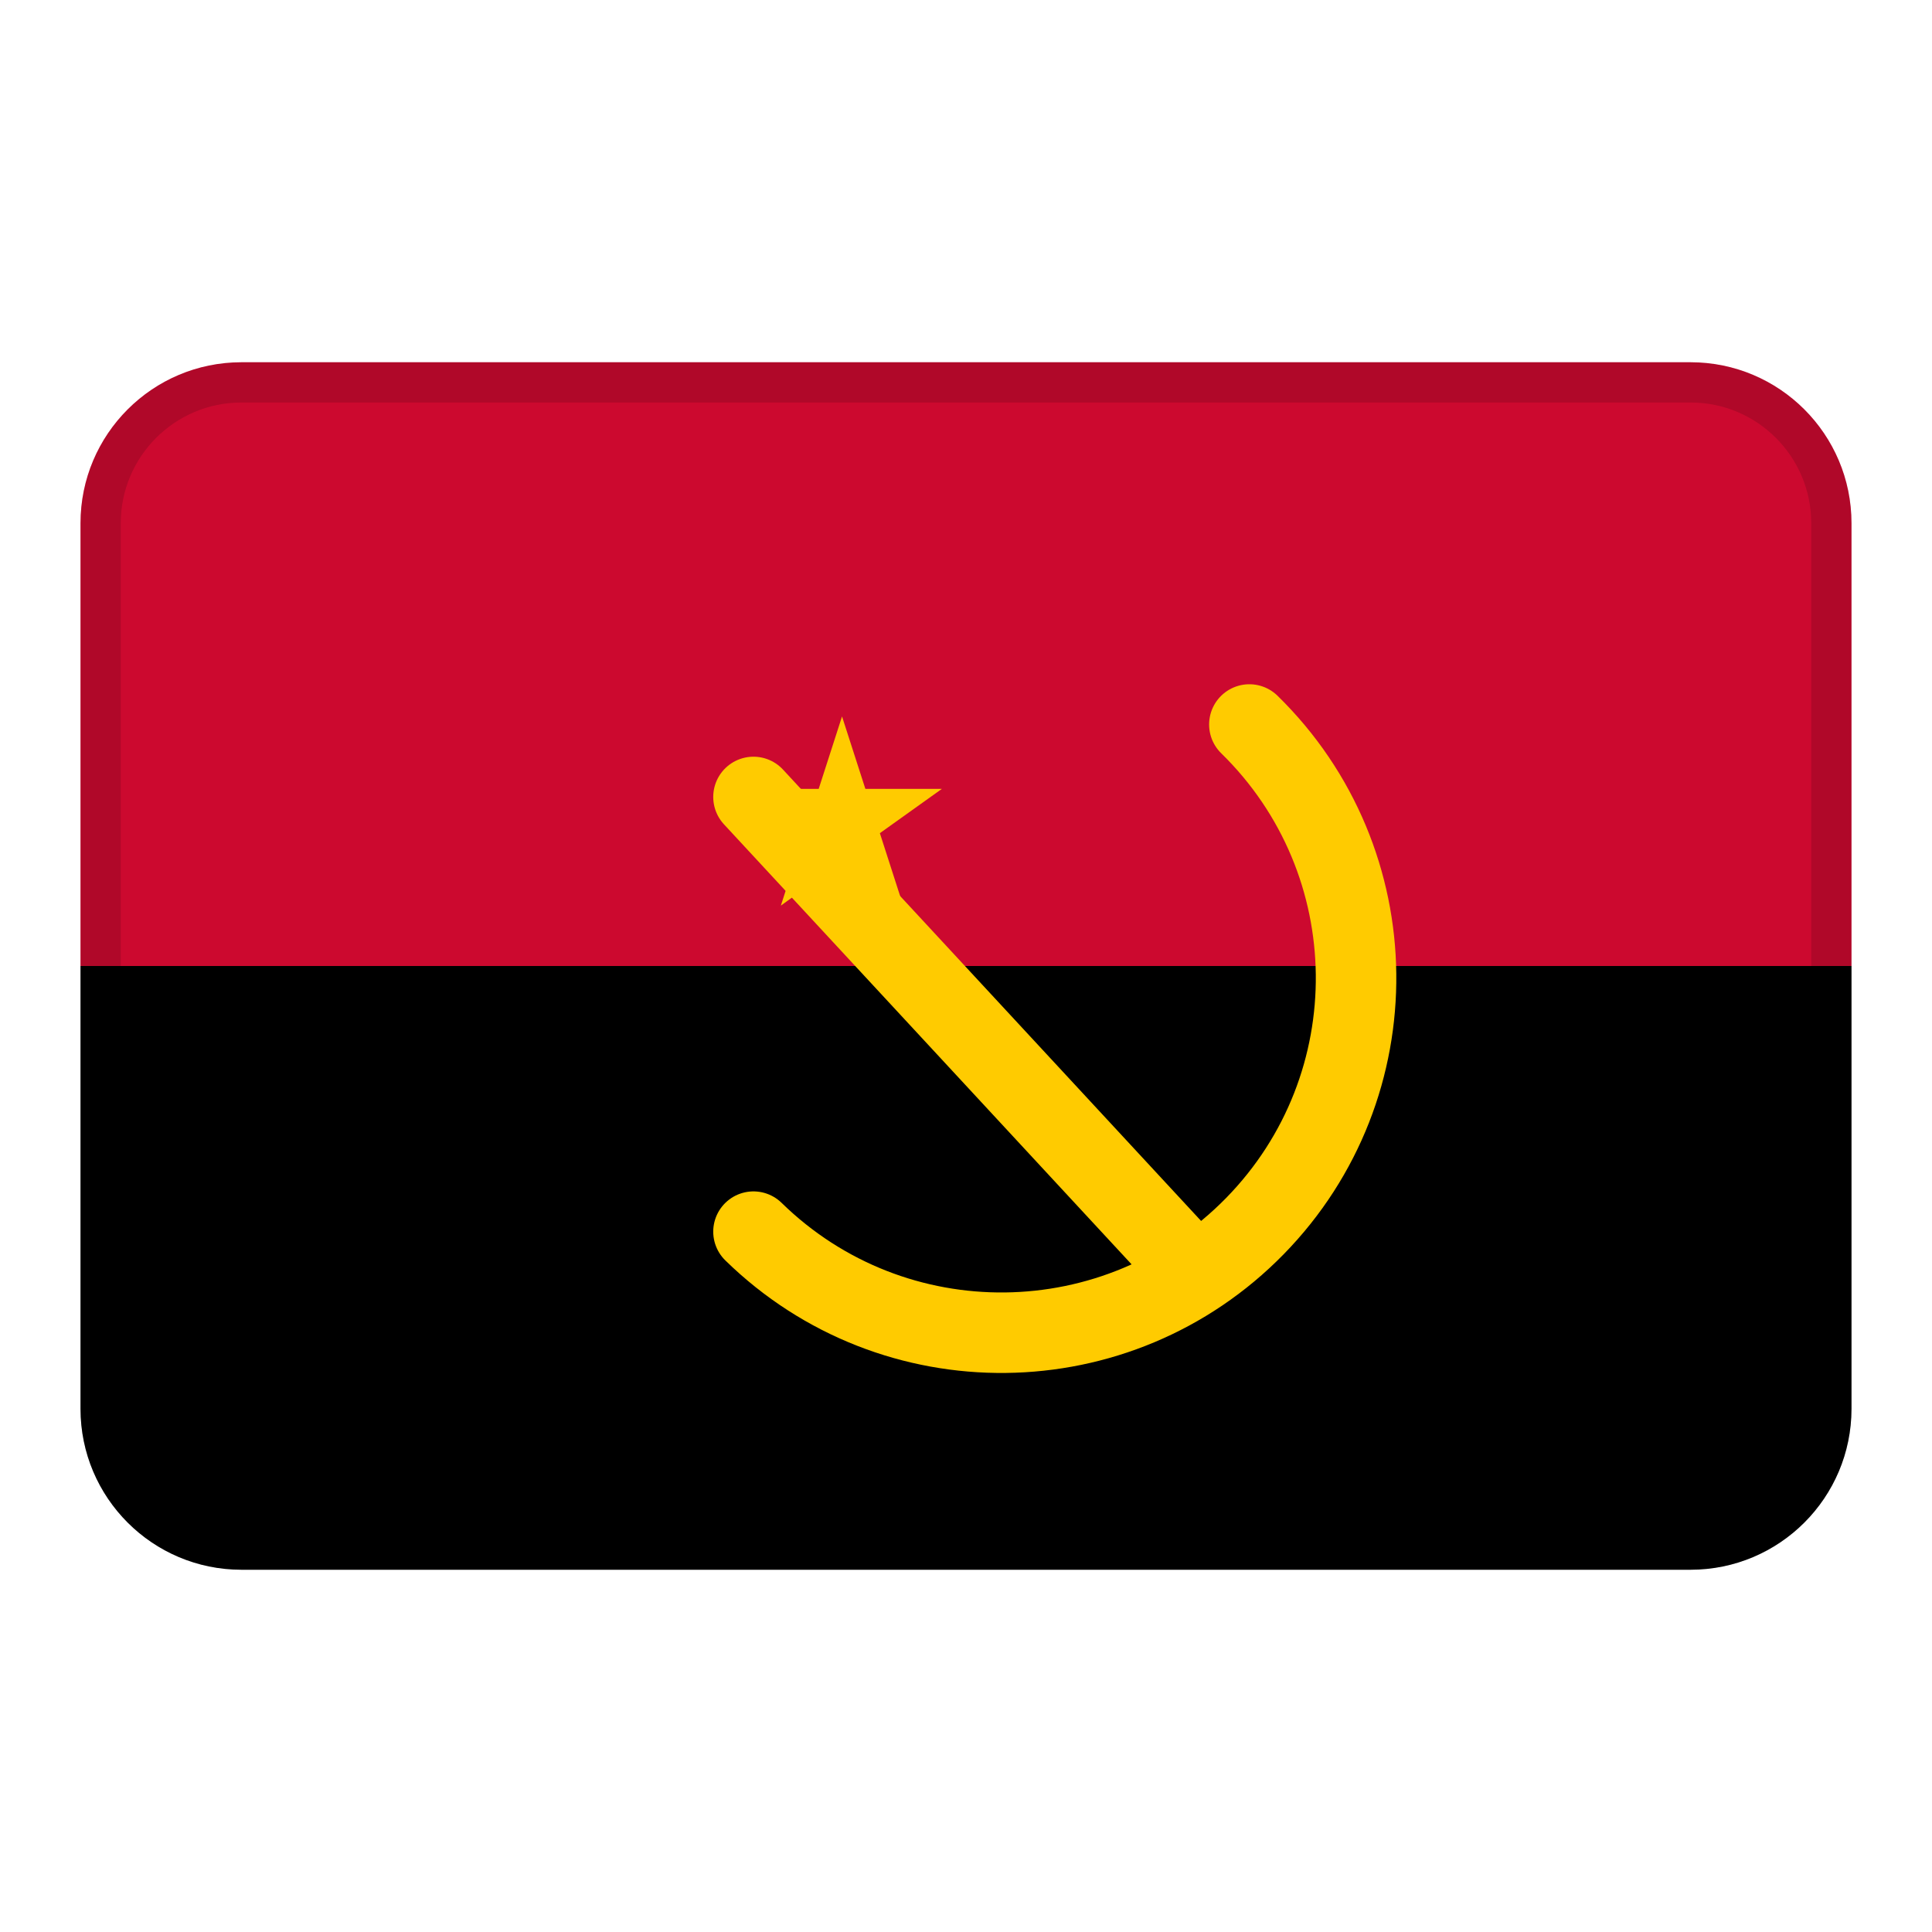
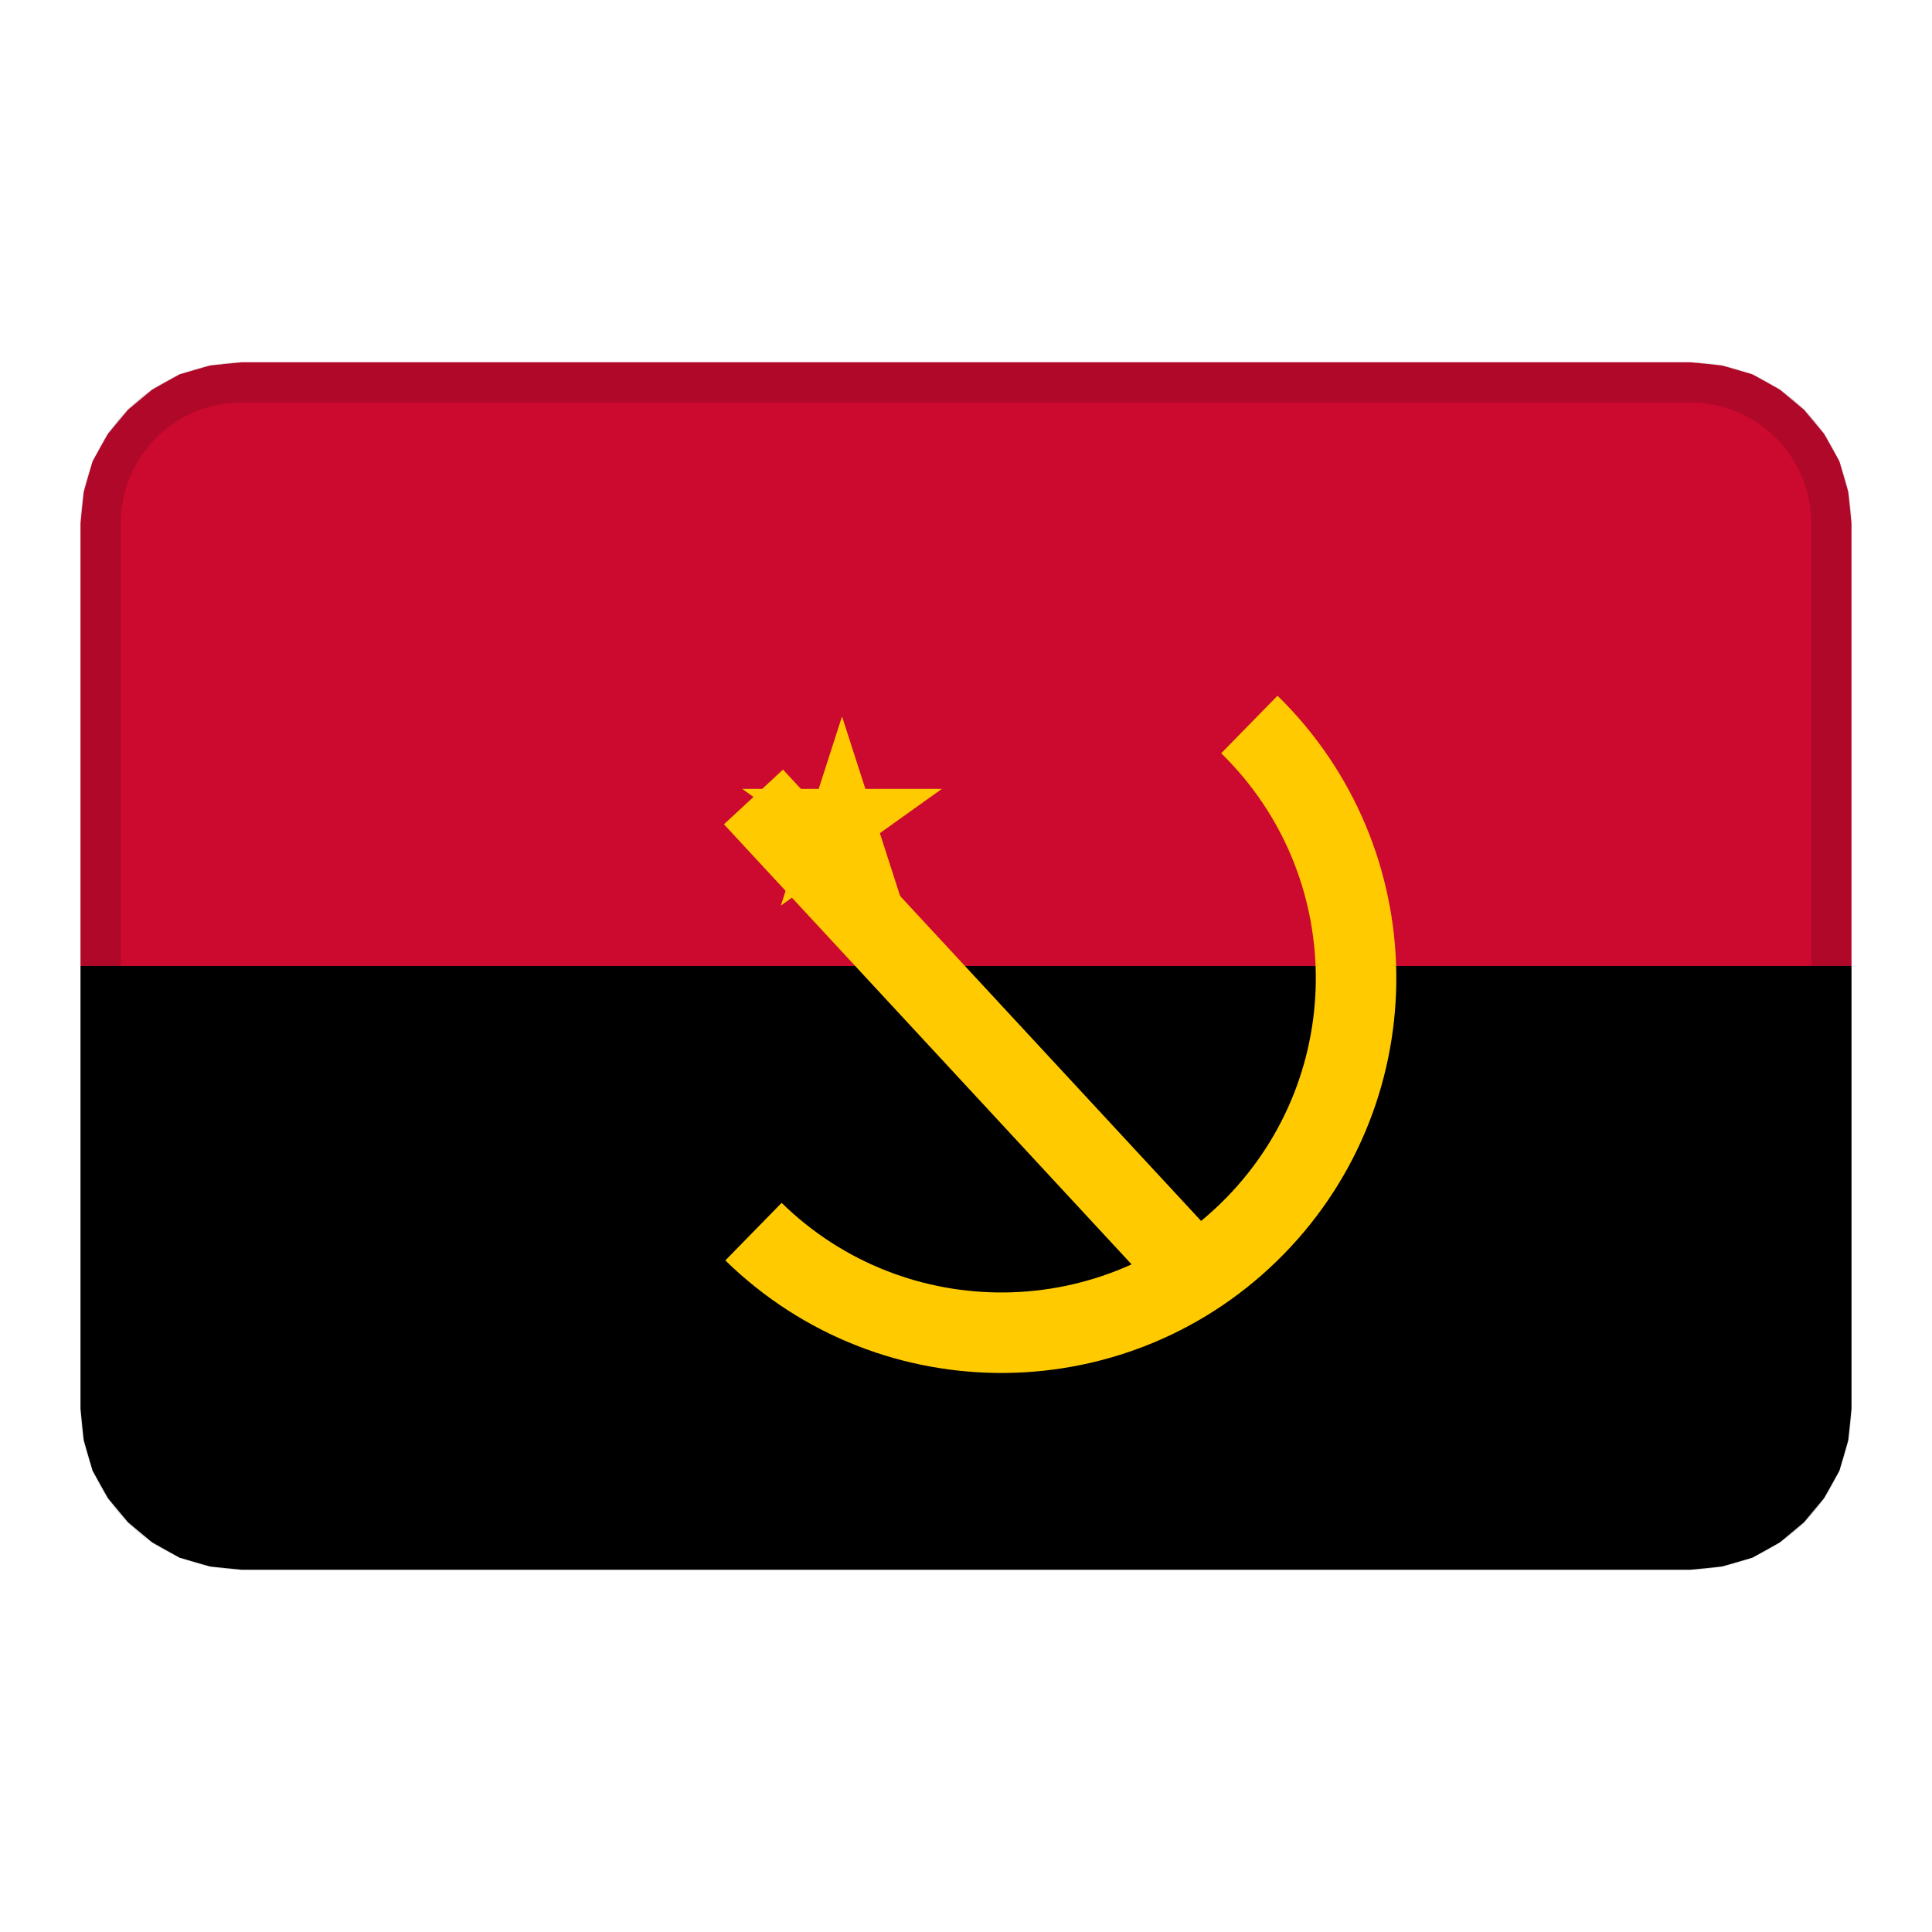
<svg xmlns="http://www.w3.org/2000/svg" width="24" height="24" viewBox="0 0 24 24" fill="none" stroke="currentColor" stroke-width="1.75" stroke-linecap="round" stroke-linejoin="round" class="afroicon afroicon-drapeau-angola afroicon-fill">
-   <clipPath id="afc-ao">
-     <rect x="1" y="4.5" width="22" height="15" rx="2" />
-   </clipPath>
-   <g clip-path="url(#afc-ao)" stroke="none">
-     <rect x="1" y="4.5" width="22" height="7.5" fill="#CC092F" />
-     <rect x="1" y="12" width="22" height="7.5" fill="#000000" />
+   <g stroke="none" stroke-linecap="butt">
+     <path d="M3 4.5L21 4.5L21.39 4.54L21.77 4.65L22.11 4.84L22.41 5.09L22.66 5.39L22.85 5.73L22.96 6.11L23 6.5L23 12L1 12L1 6.5L1.04 6.11L1.15 5.73L1.34 5.39L1.59 5.09L1.89 4.84L2.23 4.65L2.61 4.54Z" fill="#CC092F" />
+     <path d="M1 12L23 12L23 17.5L22.96 17.89L22.85 18.27L22.66 18.61L22.41 18.91L22.11 19.16L21.77 19.35L21.39 19.46L21 19.5L3 19.5L2.61 19.46L2.23 19.35L1.89 19.16L1.59 18.91L1.34 18.61L1.15 18.27L1.04 17.89L1 17.5Z" fill="#000000" />
    <path d="M9.36 15.3A3.6 3.6 0 1 0 15.52 9" fill="none" stroke="#FFCB00" stroke-width="1" />
    <path d="M9.36 9.9L14.64 15.6" fill="none" stroke="#FFCB00" stroke-width="1" />
    <path d="M10.46 8.9L10.75 9.8L11.7 9.8L10.93 10.35L11.22 11.25L10.46 10.7L9.7 11.25L9.99 10.35L9.22 9.8L10.17 9.8Z" fill="#FFCB00" />
  </g>
  <rect x="1.25" y="4.75" width="21.5" height="14.5" rx="1.75" fill="none" stroke="#000000" stroke-opacity=".14" stroke-width=".5" />
</svg>
